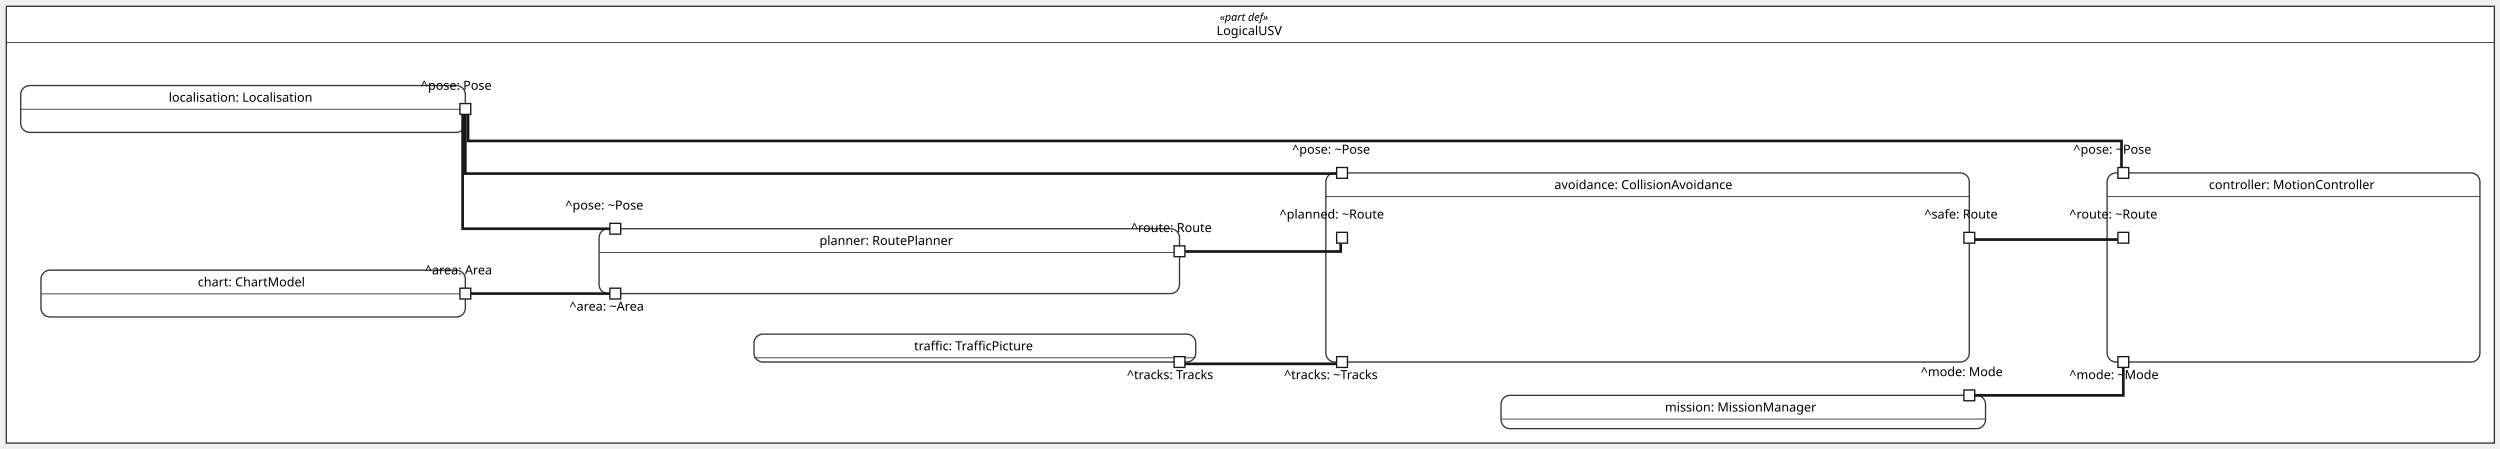
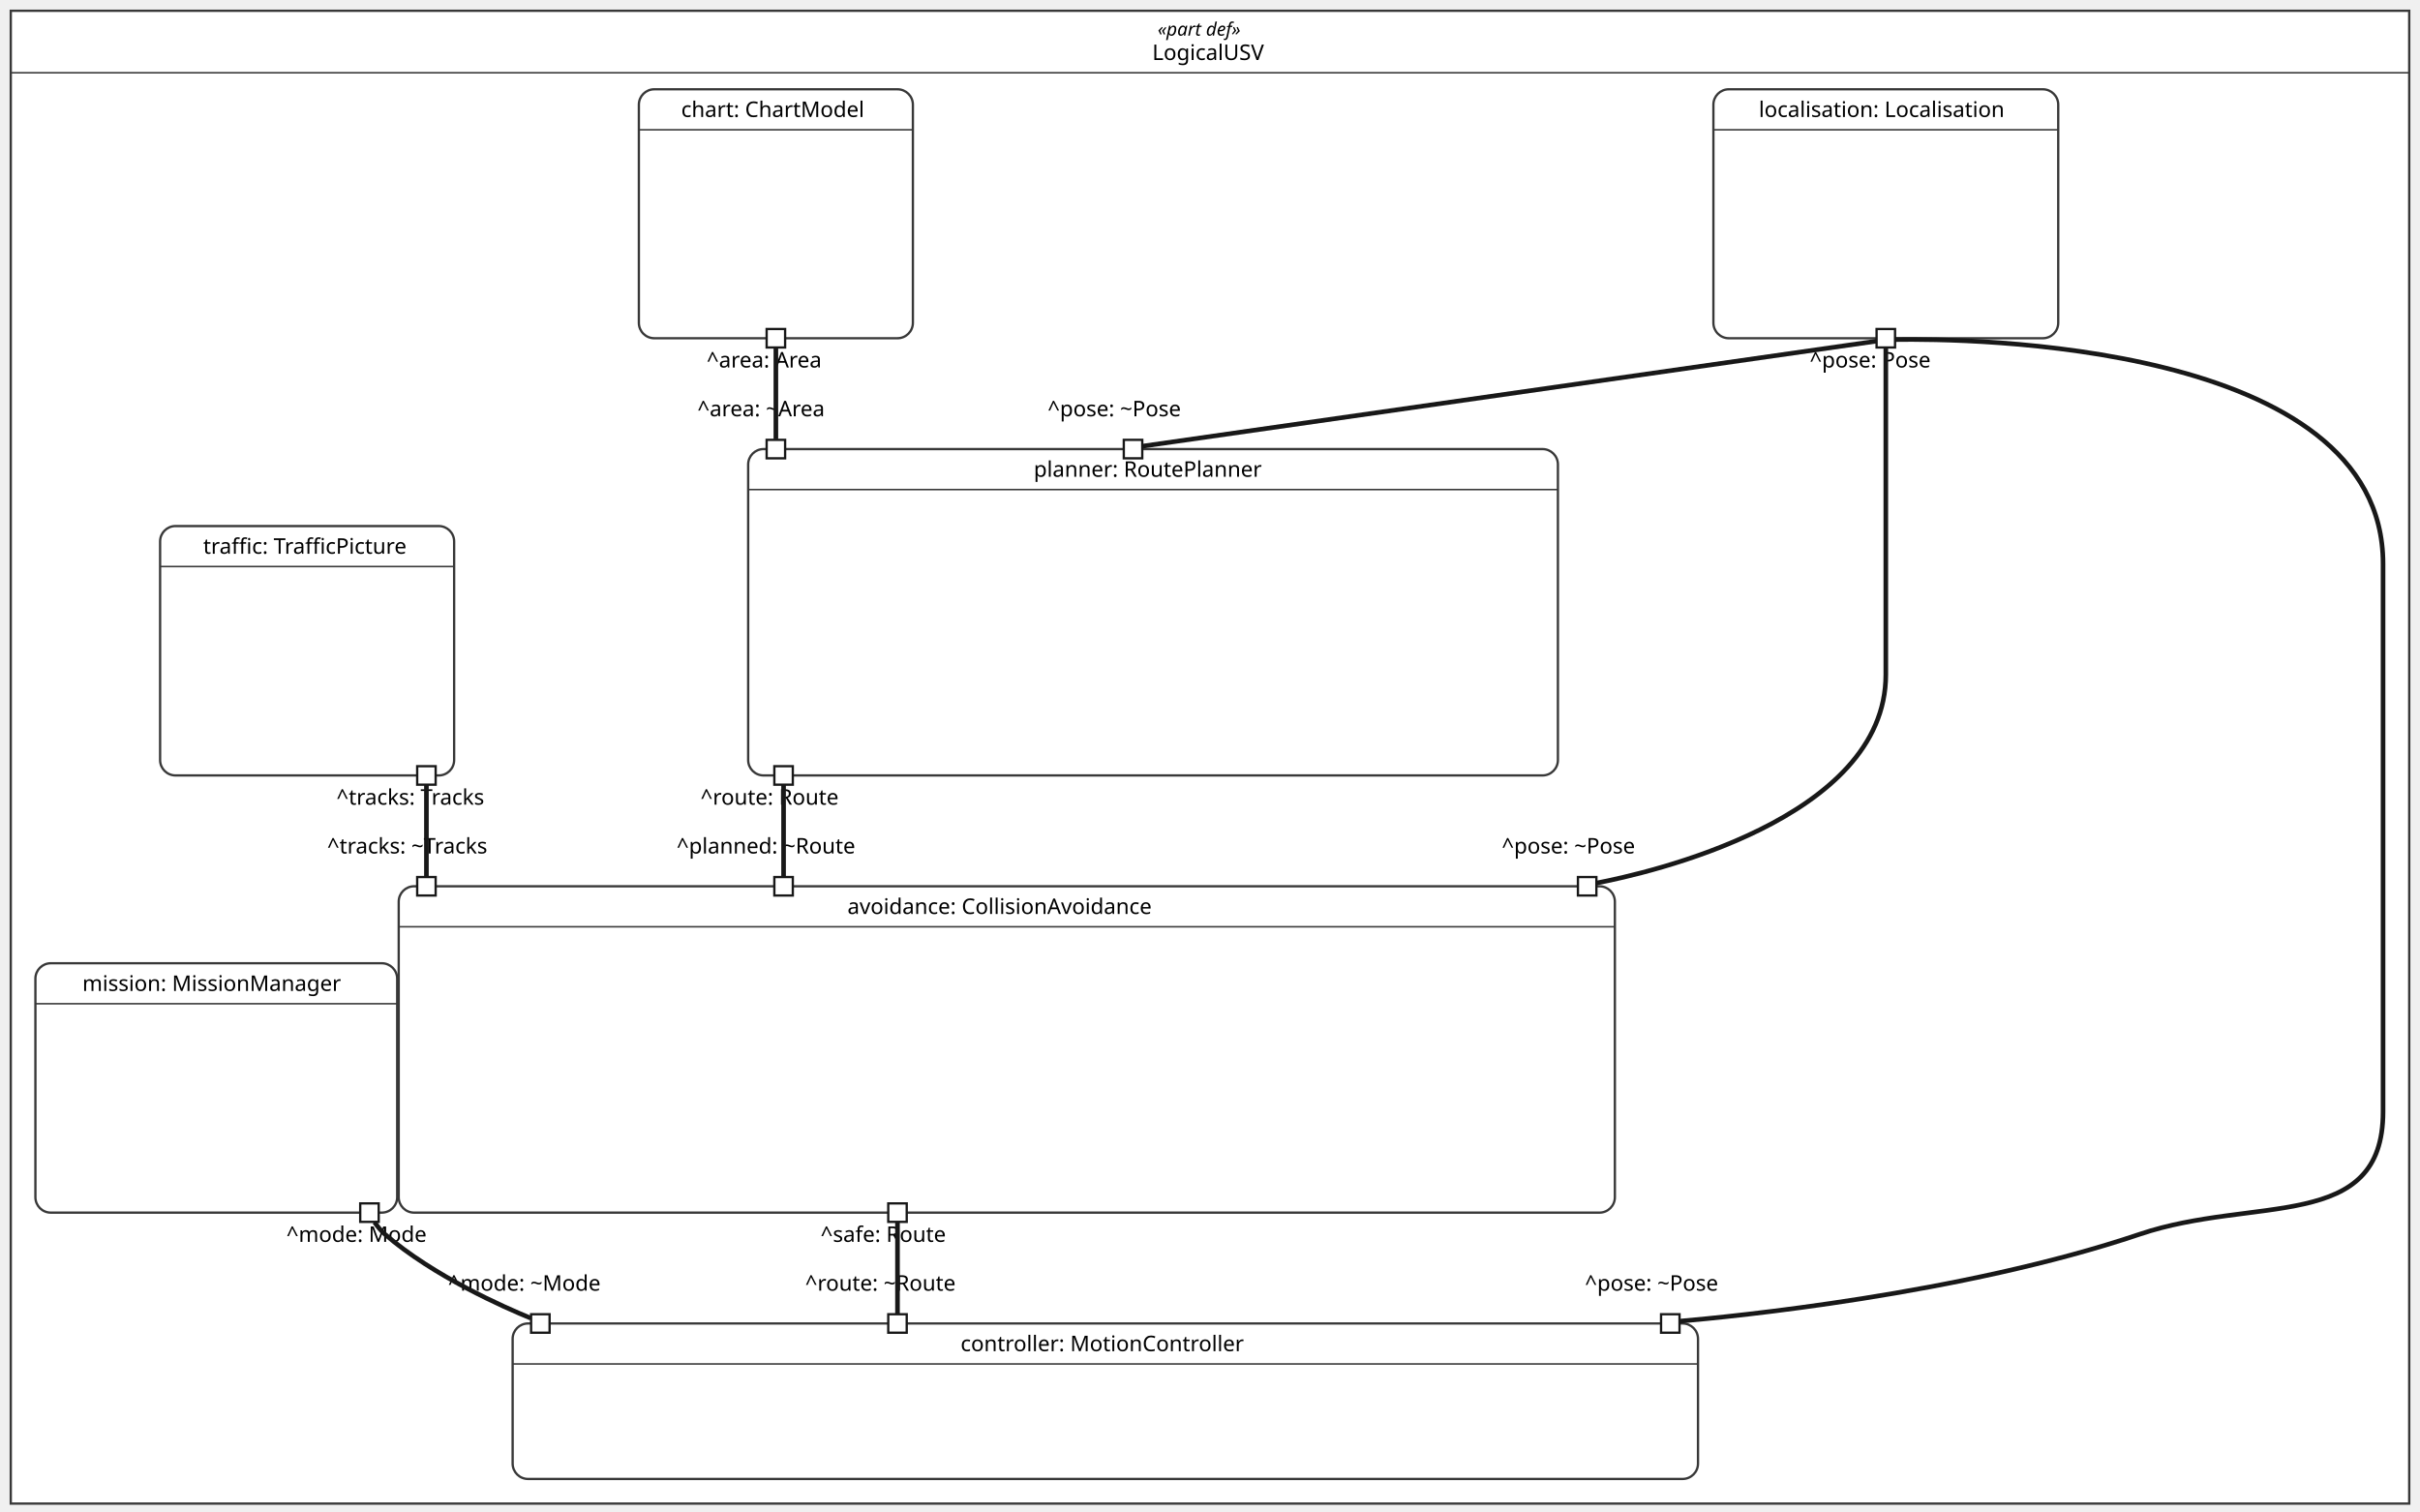
- <svg xmlns="http://www.w3.org/2000/svg" xmlns:xlink="http://www.w3.org/1999/xlink" contentStyleType="text/css" height="498px" preserveAspectRatio="none" style="width:2776px;height:498px;background:#FFFFFF;" version="1.1" viewBox="0 0 2776 498" width="2776px" zoomAndPan="magnify">
+ <svg xmlns="http://www.w3.org/2000/svg" xmlns:xlink="http://www.w3.org/1999/xlink" contentStyleType="text/css" height="982px" preserveAspectRatio="none" style="width:1572px;height:982px;background:#FFFFFF;" version="1.1" viewBox="0 0 1572 982" width="1572px" zoomAndPan="magnify">
  <defs />
  <g>
    <g id="cluster_E1">
-       <a href="psysml:374507e1-2395-4817-8804-9de470f2f655" target="_top" title="psysml:374507e1-2395-4817-8804-9de470f2f655" xlink:actuate="onRequest" xlink:href="psysml:374507e1-2395-4817-8804-9de470f2f655" xlink:show="new" xlink:title="psysml:374507e1-2395-4817-8804-9de470f2f655" xlink:type="simple">
-         <rect fill="#FFFFFF" height="485" id="E1" style="stroke:#383838;stroke-width:1.5;" width="2762.72" x="7" y="7" />
-         <text fill="#000000" font-family="sans-serif" font-size="12" font-style="italic" lengthAdjust="spacing" textLength="68" x="1354.36" y="23.139">«part  def»</text>
-         <text fill="#000000" font-family="sans-serif" font-size="14" lengthAdjust="spacing" textLength="75" x="1350.86" y="38.964">LogicalUSV</text>
-         <line style="stroke:#383838;stroke-width:1.0;" x1="7" x2="2769.72" y1="47.266" y2="47.266" />
+       <a href="psysml:bdc166c5-4b07-4eeb-ace3-2c3226879503" target="_top" title="psysml:bdc166c5-4b07-4eeb-ace3-2c3226879503" xlink:actuate="onRequest" xlink:href="psysml:bdc166c5-4b07-4eeb-ace3-2c3226879503" xlink:show="new" xlink:title="psysml:bdc166c5-4b07-4eeb-ace3-2c3226879503" xlink:type="simple">
+         <rect fill="#FFFFFF" height="969.72" id="E1" style="stroke:#383838;stroke-width:1.5;" width="1558" x="7" y="7" />
+         <text fill="#000000" font-family="sans-serif" font-size="12" font-style="italic" lengthAdjust="spacing" textLength="68" x="752" y="23.139">«part  def»</text>
+         <text fill="#000000" font-family="sans-serif" font-size="14" lengthAdjust="spacing" textLength="75" x="748.5" y="38.964">LogicalUSV</text>
+         <line style="stroke:#383838;stroke-width:1.0;" x1="7" x2="1565" y1="47.266" y2="47.266" />
      </a>
    </g>
    <g id="cluster_E2">
-       <a href="psysml:ca944767-76de-44a7-bbda-6f5f0946612c" target="_top" title="psysml:ca944767-76de-44a7-bbda-6f5f0946612c" xlink:actuate="onRequest" xlink:href="psysml:ca944767-76de-44a7-bbda-6f5f0946612c" xlink:show="new" xlink:title="psysml:ca944767-76de-44a7-bbda-6f5f0946612c" xlink:type="simple">
-         <rect fill="#FFFFFF" height="52" id="E2" rx="10" ry="10" style="stroke:#383838;stroke-width:1.5;" width="493.72" x="23" y="95" />
-         <text fill="#000000" font-family="sans-serif" font-size="14" lengthAdjust="spacing" textLength="165" x="187.36" y="112.995">localisation: Localisation</text>
-         <line style="stroke:#383838;stroke-width:1.0;" x1="23" x2="516.72" y1="121.297" y2="121.297" />
+       <a href="psysml:6a060278-a675-4c9f-86b2-6bc840e9989b" target="_top" title="psysml:6a060278-a675-4c9f-86b2-6bc840e9989b" xlink:actuate="onRequest" xlink:href="psysml:6a060278-a675-4c9f-86b2-6bc840e9989b" xlink:show="new" xlink:title="psysml:6a060278-a675-4c9f-86b2-6bc840e9989b" xlink:type="simple">
+         <rect fill="#FFFFFF" height="161.72" id="E2" rx="10" ry="10" style="stroke:#383838;stroke-width:1.5;" width="224" x="1113" y="58" />
+         <text fill="#000000" font-family="sans-serif" font-size="14" lengthAdjust="spacing" textLength="165" x="1142.5" y="75.995">localisation: Localisation</text>
+         <line style="stroke:#383838;stroke-width:1.0;" x1="1113" x2="1337" y1="84.297" y2="84.297" />
      </a>
    </g>
    <g id="cluster_E4">
-       <a href="psysml:7b967ecb-b032-400f-9ed7-4506b10edd30" target="_top" title="psysml:7b967ecb-b032-400f-9ed7-4506b10edd30" xlink:actuate="onRequest" xlink:href="psysml:7b967ecb-b032-400f-9ed7-4506b10edd30" xlink:show="new" xlink:title="psysml:7b967ecb-b032-400f-9ed7-4506b10edd30" xlink:type="simple">
-         <rect fill="#FFFFFF" height="52" id="E4" rx="10" ry="10" style="stroke:#383838;stroke-width:1.5;" width="471.22" x="45.5" y="300" />
-         <text fill="#000000" font-family="sans-serif" font-size="14" lengthAdjust="spacing" textLength="123" x="219.61" y="317.995">chart: ChartModel</text>
-         <line style="stroke:#383838;stroke-width:1.0;" x1="45.5" x2="516.72" y1="326.297" y2="326.297" />
+       <a href="psysml:9040714b-52e2-4b7e-9623-b23874f561c0" target="_top" title="psysml:9040714b-52e2-4b7e-9623-b23874f561c0" xlink:actuate="onRequest" xlink:href="psysml:9040714b-52e2-4b7e-9623-b23874f561c0" xlink:show="new" xlink:title="psysml:9040714b-52e2-4b7e-9623-b23874f561c0" xlink:type="simple">
+         <rect fill="#FFFFFF" height="161.72" id="E4" rx="10" ry="10" style="stroke:#383838;stroke-width:1.5;" width="178" x="415" y="58" />
+         <text fill="#000000" font-family="sans-serif" font-size="14" lengthAdjust="spacing" textLength="123" x="442.5" y="75.995">chart: ChartModel</text>
+         <line style="stroke:#383838;stroke-width:1.0;" x1="415" x2="593" y1="84.297" y2="84.297" />
      </a>
    </g>
    <g id="cluster_E6">
-       <a href="psysml:c50f13be-17b1-46b4-b5d3-084d39ba7e93" target="_top" title="psysml:c50f13be-17b1-46b4-b5d3-084d39ba7e93" xlink:actuate="onRequest" xlink:href="psysml:c50f13be-17b1-46b4-b5d3-084d39ba7e93" xlink:show="new" xlink:title="psysml:c50f13be-17b1-46b4-b5d3-084d39ba7e93" xlink:type="simple">
-         <rect fill="#FFFFFF" height="31" id="E6" rx="10" ry="10" style="stroke:#383838;stroke-width:1.5;" width="490.5" x="837.22" y="371" />
-         <text fill="#000000" font-family="sans-serif" font-size="14" lengthAdjust="spacing" textLength="135" x="1014.97" y="388.995">traffic: TrafficPicture</text>
-         <line style="stroke:#383838;stroke-width:1.0;" x1="837.22" x2="1327.72" y1="397.297" y2="397.297" />
+       <a href="psysml:4465c250-d58a-4927-91bf-2f114479041e" target="_top" title="psysml:4465c250-d58a-4927-91bf-2f114479041e" xlink:actuate="onRequest" xlink:href="psysml:4465c250-d58a-4927-91bf-2f114479041e" xlink:show="new" xlink:title="psysml:4465c250-d58a-4927-91bf-2f114479041e" xlink:type="simple">
+         <rect fill="#FFFFFF" height="162" id="E6" rx="10" ry="10" style="stroke:#383838;stroke-width:1.5;" width="191" x="104" y="341.72" />
+         <text fill="#000000" font-family="sans-serif" font-size="14" lengthAdjust="spacing" textLength="135" x="132" y="359.715">traffic: TrafficPicture</text>
+         <line style="stroke:#383838;stroke-width:1.0;" x1="104" x2="295" y1="368.017" y2="368.017" />
      </a>
    </g>
    <g id="cluster_E8">
-       <a href="psysml:0b25f08f-4522-4774-bd9e-cf9e9cdf020b" target="_top" title="psysml:0b25f08f-4522-4774-bd9e-cf9e9cdf020b" xlink:actuate="onRequest" xlink:href="psysml:0b25f08f-4522-4774-bd9e-cf9e9cdf020b" xlink:show="new" xlink:title="psysml:0b25f08f-4522-4774-bd9e-cf9e9cdf020b" xlink:type="simple">
-         <rect fill="#FFFFFF" height="72" id="E8" rx="10" ry="10" style="stroke:#383838;stroke-width:1.5;" width="644.5" x="665.22" y="254" />
-         <text fill="#000000" font-family="sans-serif" font-size="14" lengthAdjust="spacing" textLength="155" x="909.97" y="271.995">planner: RoutePlanner</text>
-         <line style="stroke:#383838;stroke-width:1.0;" x1="665.22" x2="1309.72" y1="280.297" y2="280.297" />
+       <a href="psysml:58228649-bde5-4e28-a9c0-23699cdd84be" target="_top" title="psysml:58228649-bde5-4e28-a9c0-23699cdd84be" xlink:actuate="onRequest" xlink:href="psysml:58228649-bde5-4e28-a9c0-23699cdd84be" xlink:show="new" xlink:title="psysml:58228649-bde5-4e28-a9c0-23699cdd84be" xlink:type="simple">
+         <rect fill="#FFFFFF" height="212" id="E8" rx="10" ry="10" style="stroke:#383838;stroke-width:1.5;" width="526" x="486" y="291.72" />
+         <text fill="#000000" font-family="sans-serif" font-size="14" lengthAdjust="spacing" textLength="155" x="671.5" y="309.715">planner: RoutePlanner</text>
+         <line style="stroke:#383838;stroke-width:1.0;" x1="486" x2="1012" y1="318.017" y2="318.017" />
      </a>
    </g>
    <g id="cluster_E12">
-       <a href="psysml:9da8d8fb-c5e7-4f4a-83cf-0cb34b3caa5d" target="_top" title="psysml:9da8d8fb-c5e7-4f4a-83cf-0cb34b3caa5d" xlink:actuate="onRequest" xlink:href="psysml:9da8d8fb-c5e7-4f4a-83cf-0cb34b3caa5d" xlink:show="new" xlink:title="psysml:9da8d8fb-c5e7-4f4a-83cf-0cb34b3caa5d" xlink:type="simple">
-         <rect fill="#FFFFFF" height="210" id="E12" rx="10" ry="10" style="stroke:#383838;stroke-width:1.5;" width="714.5" x="1472.22" y="192" />
-         <text fill="#000000" font-family="sans-serif" font-size="14" lengthAdjust="spacing" textLength="207" x="1725.97" y="209.995">avoidance: CollisionAvoidance</text>
-         <line style="stroke:#383838;stroke-width:1.0;" x1="1472.22" x2="2186.72" y1="218.297" y2="218.297" />
+       <a href="psysml:44f54589-d910-40f2-8ef7-8edbb6d298a1" target="_top" title="psysml:44f54589-d910-40f2-8ef7-8edbb6d298a1" xlink:actuate="onRequest" xlink:href="psysml:44f54589-d910-40f2-8ef7-8edbb6d298a1" xlink:show="new" xlink:title="psysml:44f54589-d910-40f2-8ef7-8edbb6d298a1" xlink:type="simple">
+         <rect fill="#FFFFFF" height="212" id="E12" rx="10" ry="10" style="stroke:#383838;stroke-width:1.5;" width="790" x="259" y="575.72" />
+         <text fill="#000000" font-family="sans-serif" font-size="14" lengthAdjust="spacing" textLength="207" x="550.5" y="593.715">avoidance: CollisionAvoidance</text>
+         <line style="stroke:#383838;stroke-width:1.0;" x1="259" x2="1049" y1="602.017" y2="602.017" />
      </a>
    </g>
    <g id="cluster_E17">
-       <a href="psysml:c42fde5a-2fa1-49a7-9a68-c29b824f5463" target="_top" title="psysml:c42fde5a-2fa1-49a7-9a68-c29b824f5463" xlink:actuate="onRequest" xlink:href="psysml:c42fde5a-2fa1-49a7-9a68-c29b824f5463" xlink:show="new" xlink:title="psysml:c42fde5a-2fa1-49a7-9a68-c29b824f5463" xlink:type="simple">
-         <rect fill="#FFFFFF" height="210" id="E17" rx="10" ry="10" style="stroke:#383838;stroke-width:1.5;" width="414" x="2339.72" y="192" />
-         <text fill="#000000" font-family="sans-serif" font-size="14" lengthAdjust="spacing" textLength="188" x="2452.72" y="209.995">controller: MotionController</text>
-         <line style="stroke:#383838;stroke-width:1.0;" x1="2339.72" x2="2753.72" y1="218.297" y2="218.297" />
+       <a href="psysml:fac85318-be93-4277-9109-13aac97330c1" target="_top" title="psysml:fac85318-be93-4277-9109-13aac97330c1" xlink:actuate="onRequest" xlink:href="psysml:fac85318-be93-4277-9109-13aac97330c1" xlink:show="new" xlink:title="psysml:fac85318-be93-4277-9109-13aac97330c1" xlink:type="simple">
+         <rect fill="#FFFFFF" height="101" id="E17" rx="10" ry="10" style="stroke:#383838;stroke-width:1.5;" width="770" x="333" y="859.72" />
+         <text fill="#000000" font-family="sans-serif" font-size="14" lengthAdjust="spacing" textLength="188" x="624" y="877.715">controller: MotionController</text>
+         <line style="stroke:#383838;stroke-width:1.0;" x1="333" x2="1103" y1="886.017" y2="886.017" />
      </a>
    </g>
    <g id="cluster_E21">
-       <a href="psysml:50bfa8a2-27bb-4c20-b678-011f4072e211" target="_top" title="psysml:50bfa8a2-27bb-4c20-b678-011f4072e211" xlink:actuate="onRequest" xlink:href="psysml:50bfa8a2-27bb-4c20-b678-011f4072e211" xlink:show="new" xlink:title="psysml:50bfa8a2-27bb-4c20-b678-011f4072e211" xlink:type="simple">
-         <rect fill="#FFFFFF" height="37" id="E21" rx="10" ry="10" style="stroke:#383838;stroke-width:1.5;" width="538" x="1666.72" y="439" />
-         <text fill="#000000" font-family="sans-serif" font-size="14" lengthAdjust="spacing" textLength="174" x="1848.72" y="456.995">mission: MissionManager</text>
-         <line style="stroke:#383838;stroke-width:1.0;" x1="1666.72" x2="2204.72" y1="465.297" y2="465.297" />
+       <a href="psysml:a4a96137-7e47-48d6-b9a2-afb92bdb1538" target="_top" title="psysml:a4a96137-7e47-48d6-b9a2-afb92bdb1538" xlink:actuate="onRequest" xlink:href="psysml:a4a96137-7e47-48d6-b9a2-afb92bdb1538" xlink:show="new" xlink:title="psysml:a4a96137-7e47-48d6-b9a2-afb92bdb1538" xlink:type="simple">
+         <rect fill="#FFFFFF" height="162" id="E21" rx="10" ry="10" style="stroke:#383838;stroke-width:1.5;" width="235" x="23" y="625.72" />
+         <text fill="#000000" font-family="sans-serif" font-size="14" lengthAdjust="spacing" textLength="174" x="53.5" y="643.715">mission: MissionManager</text>
+         <line style="stroke:#383838;stroke-width:1.0;" x1="23" x2="258" y1="652.017" y2="652.017" />
      </a>
    </g>
-     <text fill="#000000" font-family="sans-serif" font-size="14" lengthAdjust="spacing" textLength="91" x="467.22" y="99.698">^pose: Pose</text>
-     <rect fill="#FFFFFF" height="12" style="stroke:#181818;stroke-width:1.5;" width="12" x="510.72" y="115" />
-     <text fill="#000000" font-family="sans-serif" font-size="14" lengthAdjust="spacing" textLength="82" x="471.72" y="304.698">^area: Area</text>
-     <rect fill="#FFFFFF" height="12" style="stroke:#181818;stroke-width:1.5;" width="12" x="510.72" y="320" />
-     <text fill="#000000" font-family="sans-serif" font-size="14" lengthAdjust="spacing" textLength="109" x="1251.22" y="420.995">^tracks: Tracks</text>
-     <rect fill="#FFFFFF" height="12" style="stroke:#181818;stroke-width:1.5;" width="12" x="1303.72" y="396" />
-     <text fill="#000000" font-family="sans-serif" font-size="14" lengthAdjust="spacing" textLength="103" x="627.72" y="232.698">^pose: ~Pose</text>
-     <rect fill="#FFFFFF" height="12" style="stroke:#181818;stroke-width:1.5;" width="12" x="677.22" y="248" />
-     <text fill="#000000" font-family="sans-serif" font-size="14" lengthAdjust="spacing" textLength="100" x="1255.72" y="257.698">^route: Route</text>
-     <rect fill="#FFFFFF" height="12" style="stroke:#181818;stroke-width:1.5;" width="12" x="1303.72" y="273" />
-     <text fill="#000000" font-family="sans-serif" font-size="14" lengthAdjust="spacing" textLength="94" x="632.22" y="344.995">^area: ~Area</text>
-     <rect fill="#FFFFFF" height="12" style="stroke:#181818;stroke-width:1.5;" width="12" x="677.22" y="320" />
-     <text fill="#000000" font-family="sans-serif" font-size="14" lengthAdjust="spacing" textLength="103" x="1434.72" y="170.698">^pose: ~Pose</text>
-     <rect fill="#FFFFFF" height="12" style="stroke:#181818;stroke-width:1.5;" width="12" x="1484.22" y="186" />
-     <text fill="#000000" font-family="sans-serif" font-size="14" lengthAdjust="spacing" textLength="121" x="1425.72" y="420.995">^tracks: ~Tracks</text>
-     <rect fill="#FFFFFF" height="12" style="stroke:#181818;stroke-width:1.5;" width="12" x="1484.22" y="396" />
-     <text fill="#000000" font-family="sans-serif" font-size="14" lengthAdjust="spacing" textLength="131" x="1420.72" y="242.698">^planned: ~Route</text>
-     <rect fill="#FFFFFF" height="12" style="stroke:#181818;stroke-width:1.5;" width="12" x="1484.22" y="258" />
-     <text fill="#000000" font-family="sans-serif" font-size="14" lengthAdjust="spacing" textLength="92" x="2136.72" y="242.698">^safe: Route</text>
-     <rect fill="#FFFFFF" height="12" style="stroke:#181818;stroke-width:1.5;" width="12" x="2180.72" y="258" />
-     <text fill="#000000" font-family="sans-serif" font-size="14" lengthAdjust="spacing" textLength="112" x="2297.72" y="420.995">^mode: ~Mode</text>
-     <rect fill="#FFFFFF" height="12" style="stroke:#181818;stroke-width:1.5;" width="12" x="2351.72" y="396" />
-     <text fill="#000000" font-family="sans-serif" font-size="14" lengthAdjust="spacing" textLength="103" x="2302.22" y="170.698">^pose: ~Pose</text>
-     <rect fill="#FFFFFF" height="12" style="stroke:#181818;stroke-width:1.5;" width="12" x="2351.72" y="186" />
-     <text fill="#000000" font-family="sans-serif" font-size="14" lengthAdjust="spacing" textLength="112" x="2297.72" y="242.698">^route: ~Route</text>
-     <rect fill="#FFFFFF" height="12" style="stroke:#181818;stroke-width:1.5;" width="12" x="2351.72" y="258" />
-     <text fill="#000000" font-family="sans-serif" font-size="14" lengthAdjust="spacing" textLength="100" x="2132.72" y="417.698">^mode: Mode</text>
-     <rect fill="#FFFFFF" height="12" style="stroke:#181818;stroke-width:1.5;" width="12" x="2180.72" y="433" />
+     <text fill="#000000" font-family="sans-serif" font-size="14" lengthAdjust="spacing" textLength="91" x="1175.5" y="238.715">^pose: Pose</text>
+     <rect fill="#FFFFFF" height="12" style="stroke:#181818;stroke-width:1.5;" width="12" x="1219" y="213.72" />
+     <text fill="#000000" font-family="sans-serif" font-size="14" lengthAdjust="spacing" textLength="82" x="459" y="238.715">^area: Area</text>
+     <rect fill="#FFFFFF" height="12" style="stroke:#181818;stroke-width:1.5;" width="12" x="498" y="213.72" />
+     <text fill="#000000" font-family="sans-serif" font-size="14" lengthAdjust="spacing" textLength="109" x="218.5" y="522.715">^tracks: Tracks</text>
+     <rect fill="#FFFFFF" height="12" style="stroke:#181818;stroke-width:1.5;" width="12" x="271" y="497.72" />
+     <text fill="#000000" font-family="sans-serif" font-size="14" lengthAdjust="spacing" textLength="103" x="680.5" y="270.418">^pose: ~Pose</text>
+     <rect fill="#FFFFFF" height="12" style="stroke:#181818;stroke-width:1.5;" width="12" x="730" y="285.72" />
+     <text fill="#000000" font-family="sans-serif" font-size="14" lengthAdjust="spacing" textLength="100" x="455" y="522.715">^route: Route</text>
+     <rect fill="#FFFFFF" height="12" style="stroke:#181818;stroke-width:1.5;" width="12" x="503" y="497.72" />
+     <text fill="#000000" font-family="sans-serif" font-size="14" lengthAdjust="spacing" textLength="94" x="453" y="270.418">^area: ~Area</text>
+     <rect fill="#FFFFFF" height="12" style="stroke:#181818;stroke-width:1.5;" width="12" x="498" y="285.72" />
+     <text fill="#000000" font-family="sans-serif" font-size="14" lengthAdjust="spacing" textLength="92" x="533" y="806.715">^safe: Route</text>
+     <rect fill="#FFFFFF" height="12" style="stroke:#181818;stroke-width:1.5;" width="12" x="577" y="781.72" />
+     <text fill="#000000" font-family="sans-serif" font-size="14" lengthAdjust="spacing" textLength="131" x="439.5" y="554.418">^planned: ~Route</text>
+     <rect fill="#FFFFFF" height="12" style="stroke:#181818;stroke-width:1.5;" width="12" x="503" y="569.72" />
+     <text fill="#000000" font-family="sans-serif" font-size="14" lengthAdjust="spacing" textLength="103" x="975.5" y="554.418">^pose: ~Pose</text>
+     <rect fill="#FFFFFF" height="12" style="stroke:#181818;stroke-width:1.5;" width="12" x="1025" y="569.72" />
+     <text fill="#000000" font-family="sans-serif" font-size="14" lengthAdjust="spacing" textLength="121" x="212.5" y="554.418">^tracks: ~Tracks</text>
+     <rect fill="#FFFFFF" height="12" style="stroke:#181818;stroke-width:1.5;" width="12" x="271" y="569.72" />
+     <text fill="#000000" font-family="sans-serif" font-size="14" lengthAdjust="spacing" textLength="103" x="1029.5" y="838.418">^pose: ~Pose</text>
+     <rect fill="#FFFFFF" height="12" style="stroke:#181818;stroke-width:1.5;" width="12" x="1079" y="853.72" />
+     <text fill="#000000" font-family="sans-serif" font-size="14" lengthAdjust="spacing" textLength="112" x="523" y="838.418">^route: ~Route</text>
+     <rect fill="#FFFFFF" height="12" style="stroke:#181818;stroke-width:1.5;" width="12" x="577" y="853.72" />
+     <text fill="#000000" font-family="sans-serif" font-size="14" lengthAdjust="spacing" textLength="112" x="291" y="838.418">^mode: ~Mode</text>
+     <rect fill="#FFFFFF" height="12" style="stroke:#181818;stroke-width:1.5;" width="12" x="345" y="853.72" />
+     <text fill="#000000" font-family="sans-serif" font-size="14" lengthAdjust="spacing" textLength="100" x="186" y="806.715">^mode: Mode</text>
+     <rect fill="#FFFFFF" height="12" style="stroke:#181818;stroke-width:1.5;" width="12" x="234" y="781.72" />
    <g id="link_E3_E9">
-       <a href="psysml:ab82f4bf-e565-4055-b215-9e5d56e138c6" target="_top" title="psysml:ab82f4bf-e565-4055-b215-9e5d56e138c6" xlink:actuate="onRequest" xlink:href="psysml:ab82f4bf-e565-4055-b215-9e5d56e138c6" xlink:show="new" xlink:title="psysml:ab82f4bf-e565-4055-b215-9e5d56e138c6" xlink:type="simple">
-         <path d="M513.72,127.06 C513.72,153.08 513.72,254 513.72,254 C513.72,254 646.99,254 677.19,254 " fill="none" id="E3-E9" style="stroke:#181818;stroke-width:3.0;" />
+       <a href="psysml:bcb7fd2b-5ec6-44b8-bd0c-5cfd80b63b55" target="_top" title="psysml:bcb7fd2b-5ec6-44b8-bd0c-5cfd80b63b55" xlink:actuate="onRequest" xlink:href="psysml:bcb7fd2b-5ec6-44b8-bd0c-5cfd80b63b55" xlink:show="new" xlink:title="psysml:bcb7fd2b-5ec6-44b8-bd0c-5cfd80b63b55" xlink:type="simple">
+         <path d="M1218.82,221.61 C1166.19,229.14 794.11,282.4 742.04,289.85 " fill="none" id="E3-E9" style="stroke:#181818;stroke-width:3.0;" />
      </a>
    </g>
-     <g id="link_E3_E13">
-       <a href="psysml:648def3b-5389-4c6f-8e87-3f09ee6daf42" target="_top" title="psysml:648def3b-5389-4c6f-8e87-3f09ee6daf42" xlink:actuate="onRequest" xlink:href="psysml:648def3b-5389-4c6f-8e87-3f09ee6daf42" xlink:show="new" xlink:title="psysml:648def3b-5389-4c6f-8e87-3f09ee6daf42" xlink:type="simple">
-         <path d="M516.72,127.12 C516.72,144.47 516.72,192.75 516.72,192.75 C516.72,192.75 1401.09,192.75 1484,192.75 " fill="none" id="E3-E13" style="stroke:#181818;stroke-width:3.0;" />
+     <g id="link_E3_E15">
+       <a href="psysml:194cfae7-24c8-425e-a4a4-70674eea4099" target="_top" title="psysml:194cfae7-24c8-425e-a4a4-70674eea4099" xlink:actuate="onRequest" xlink:href="psysml:194cfae7-24c8-425e-a4a4-70674eea4099" xlink:show="new" xlink:title="psysml:194cfae7-24c8-425e-a4a4-70674eea4099" xlink:type="simple">
+         <path d="M1225,225.75 C1225,244.36 1225,311.15 1225,366.22 C1225,366.22 1225,366.22 1225,438.22 C1225,532.53 1069.76,567.34 1037.02,573.63 " fill="none" id="E3-E15" style="stroke:#181818;stroke-width:3.0;" />
      </a>
    </g>
-     <g id="link_E3_E19">
-       <a href="psysml:4967e34c-5bbd-4442-a0b1-88060b5903a5" target="_top" title="psysml:4967e34c-5bbd-4442-a0b1-88060b5903a5" xlink:actuate="onRequest" xlink:href="psysml:4967e34c-5bbd-4442-a0b1-88060b5903a5" xlink:show="new" xlink:title="psysml:4967e34c-5bbd-4442-a0b1-88060b5903a5" xlink:type="simple">
-         <path d="M519.72,127.18 C519.72,137.35 519.72,156.5 519.72,156.5 C519.72,156.5 2355.72,156.5 2355.72,156.5 C2355.72,156.5 2355.72,175.65 2355.72,185.82 " fill="none" id="E3-E19" style="stroke:#181818;stroke-width:3.0;" />
+     <g id="link_E3_E18">
+       <a href="psysml:0ea96739-e467-4642-a6b8-27ae518cab10" target="_top" title="psysml:0ea96739-e467-4642-a6b8-27ae518cab10" xlink:actuate="onRequest" xlink:href="psysml:0ea96739-e467-4642-a6b8-27ae518cab10" xlink:show="new" xlink:title="psysml:0ea96739-e467-4642-a6b8-27ae518cab10" xlink:type="simple">
+         <path d="M1231.16,220.58 C1275.82,219.9 1548,221.69 1548,366.22 C1548,366.22 1548,366.22 1548,722.22 C1548,800.83 1464.48,776.58 1390,801.72 C1274.14,840.82 1123.94,855.4 1091.39,858.2 " fill="none" id="E3-E18" style="stroke:#181818;stroke-width:3.0;" />
      </a>
    </g>
    <g id="link_E5_E11">
-       <a href="psysml:9a9617dc-5b09-40e8-9310-824272507cfc" target="_top" title="psysml:9a9617dc-5b09-40e8-9310-824272507cfc" xlink:actuate="onRequest" xlink:href="psysml:9a9617dc-5b09-40e8-9310-824272507cfc" xlink:show="new" xlink:title="psysml:9a9617dc-5b09-40e8-9310-824272507cfc" xlink:type="simple">
-         <path d="M523.04,326 C549.42,326 650.5,326 676.89,326 " fill="none" id="E5-E11" style="stroke:#181818;stroke-width:3.0;" />
+       <a href="psysml:f12a38a0-7a6c-4df0-818c-c877e7d8a954" target="_top" title="psysml:f12a38a0-7a6c-4df0-818c-c877e7d8a954" xlink:actuate="onRequest" xlink:href="psysml:f12a38a0-7a6c-4df0-818c-c877e7d8a954" xlink:show="new" xlink:title="psysml:f12a38a0-7a6c-4df0-818c-c877e7d8a954" xlink:type="simple">
+         <path d="M504,225.75 C504,238.54 504,272.2 504,285.35 " fill="none" id="E5-E11" style="stroke:#181818;stroke-width:3.0;" />
      </a>
    </g>
-     <g id="link_E7_E14">
-       <a href="psysml:639afdc1-f903-496d-9937-7b4a505f5aaf" target="_top" title="psysml:639afdc1-f903-496d-9937-7b4a505f5aaf" xlink:actuate="onRequest" xlink:href="psysml:639afdc1-f903-496d-9937-7b4a505f5aaf" xlink:show="new" xlink:title="psysml:639afdc1-f903-496d-9937-7b4a505f5aaf" xlink:type="simple">
-         <path d="M1315.73,404 C1343.13,404 1456.17,404 1484.01,404 " fill="none" id="E7-E14" style="stroke:#181818;stroke-width:3.0;" />
+     <g id="link_E7_E16">
+       <a href="psysml:f2cb760e-ccf5-4c2f-b94f-3b7af25e8f59" target="_top" title="psysml:f2cb760e-ccf5-4c2f-b94f-3b7af25e8f59" xlink:actuate="onRequest" xlink:href="psysml:f2cb760e-ccf5-4c2f-b94f-3b7af25e8f59" xlink:show="new" xlink:title="psysml:f2cb760e-ccf5-4c2f-b94f-3b7af25e8f59" xlink:type="simple">
+         <path d="M277,509.75 C277,522.54 277,556.2 277,569.35 " fill="none" id="E7-E16" style="stroke:#181818;stroke-width:3.0;" />
      </a>
    </g>
-     <g id="link_E10_E15">
-       <a href="psysml:0adf2928-6391-4b09-8537-b6db6d1e8704" target="_top" title="psysml:0adf2928-6391-4b09-8537-b6db6d1e8704" xlink:actuate="onRequest" xlink:href="psysml:0adf2928-6391-4b09-8537-b6db6d1e8704" xlink:show="new" xlink:title="psysml:0adf2928-6391-4b09-8537-b6db6d1e8704" xlink:type="simple">
-         <path d="M1316.09,279.25 C1347.98,279.25 1488.72,279.25 1488.72,279.25 C1488.72,279.25 1488.72,274.42 1488.72,270.2 " fill="none" id="E10-E15" style="stroke:#181818;stroke-width:3.0;" />
+     <g id="link_E10_E14">
+       <a href="psysml:1c3001ab-7036-46ae-9780-4ef172e239b4" target="_top" title="psysml:1c3001ab-7036-46ae-9780-4ef172e239b4" xlink:actuate="onRequest" xlink:href="psysml:1c3001ab-7036-46ae-9780-4ef172e239b4" xlink:show="new" xlink:title="psysml:1c3001ab-7036-46ae-9780-4ef172e239b4" xlink:type="simple">
+         <path d="M509,509.75 C509,522.54 509,556.2 509,569.35 " fill="none" id="E10-E14" style="stroke:#181818;stroke-width:3.0;" />
      </a>
    </g>
-     <g id="link_E16_E20">
-       <a href="psysml:06bd2664-0160-4915-813a-873bfddde624" target="_top" title="psysml:06bd2664-0160-4915-813a-873bfddde624" xlink:actuate="onRequest" xlink:href="psysml:06bd2664-0160-4915-813a-873bfddde624" xlink:show="new" xlink:title="psysml:06bd2664-0160-4915-813a-873bfddde624" xlink:type="simple">
-         <path d="M2192.81,266 C2219.34,266 2324.78,266 2351.53,266 " fill="none" id="E16-E20" style="stroke:#181818;stroke-width:3.0;" />
+     <g id="link_E13_E19">
+       <a href="psysml:ae994133-1d5c-49a8-9525-8f5a73adf322" target="_top" title="psysml:ae994133-1d5c-49a8-9525-8f5a73adf322" xlink:actuate="onRequest" xlink:href="psysml:ae994133-1d5c-49a8-9525-8f5a73adf322" xlink:show="new" xlink:title="psysml:ae994133-1d5c-49a8-9525-8f5a73adf322" xlink:type="simple">
+         <path d="M583,793.75 C583,806.54 583,840.2 583,853.35 " fill="none" id="E13-E19" style="stroke:#181818;stroke-width:3.0;" />
      </a>
    </g>
-     <g id="link_E22_E18">
-       <a href="psysml:d65bb193-8032-43d6-bb36-2c2937980df2" target="_top" title="psysml:d65bb193-8032-43d6-bb36-2c2937980df2" xlink:actuate="onRequest" xlink:href="psysml:d65bb193-8032-43d6-bb36-2c2937980df2" xlink:show="new" xlink:title="psysml:d65bb193-8032-43d6-bb36-2c2937980df2" xlink:type="simple">
-         <path d="M2192.81,439 C2223.27,439 2357.72,439 2357.72,439 C2357.72,439 2357.72,418.62 2357.72,408.11 " fill="none" id="E22-E18" style="stroke:#181818;stroke-width:3.0;" />
+     <g id="link_E22_E20">
+       <a href="psysml:e5b8da6c-70b1-40c6-9d84-24891132aa4d" target="_top" title="psysml:e5b8da6c-70b1-40c6-9d84-24891132aa4d" xlink:actuate="onRequest" xlink:href="psysml:e5b8da6c-70b1-40c6-9d84-24891132aa4d" xlink:show="new" xlink:title="psysml:e5b8da6c-70b1-40c6-9d84-24891132aa4d" xlink:type="simple">
+         <path d="M243.28,793.93 C245.06,796.48 247.42,799.48 250,801.72 C281.49,829.03 328.09,849.44 344.78,856.26 " fill="none" id="E22-E20" style="stroke:#181818;stroke-width:3.0;" />
      </a>
    </g>
  </g>
</svg>
